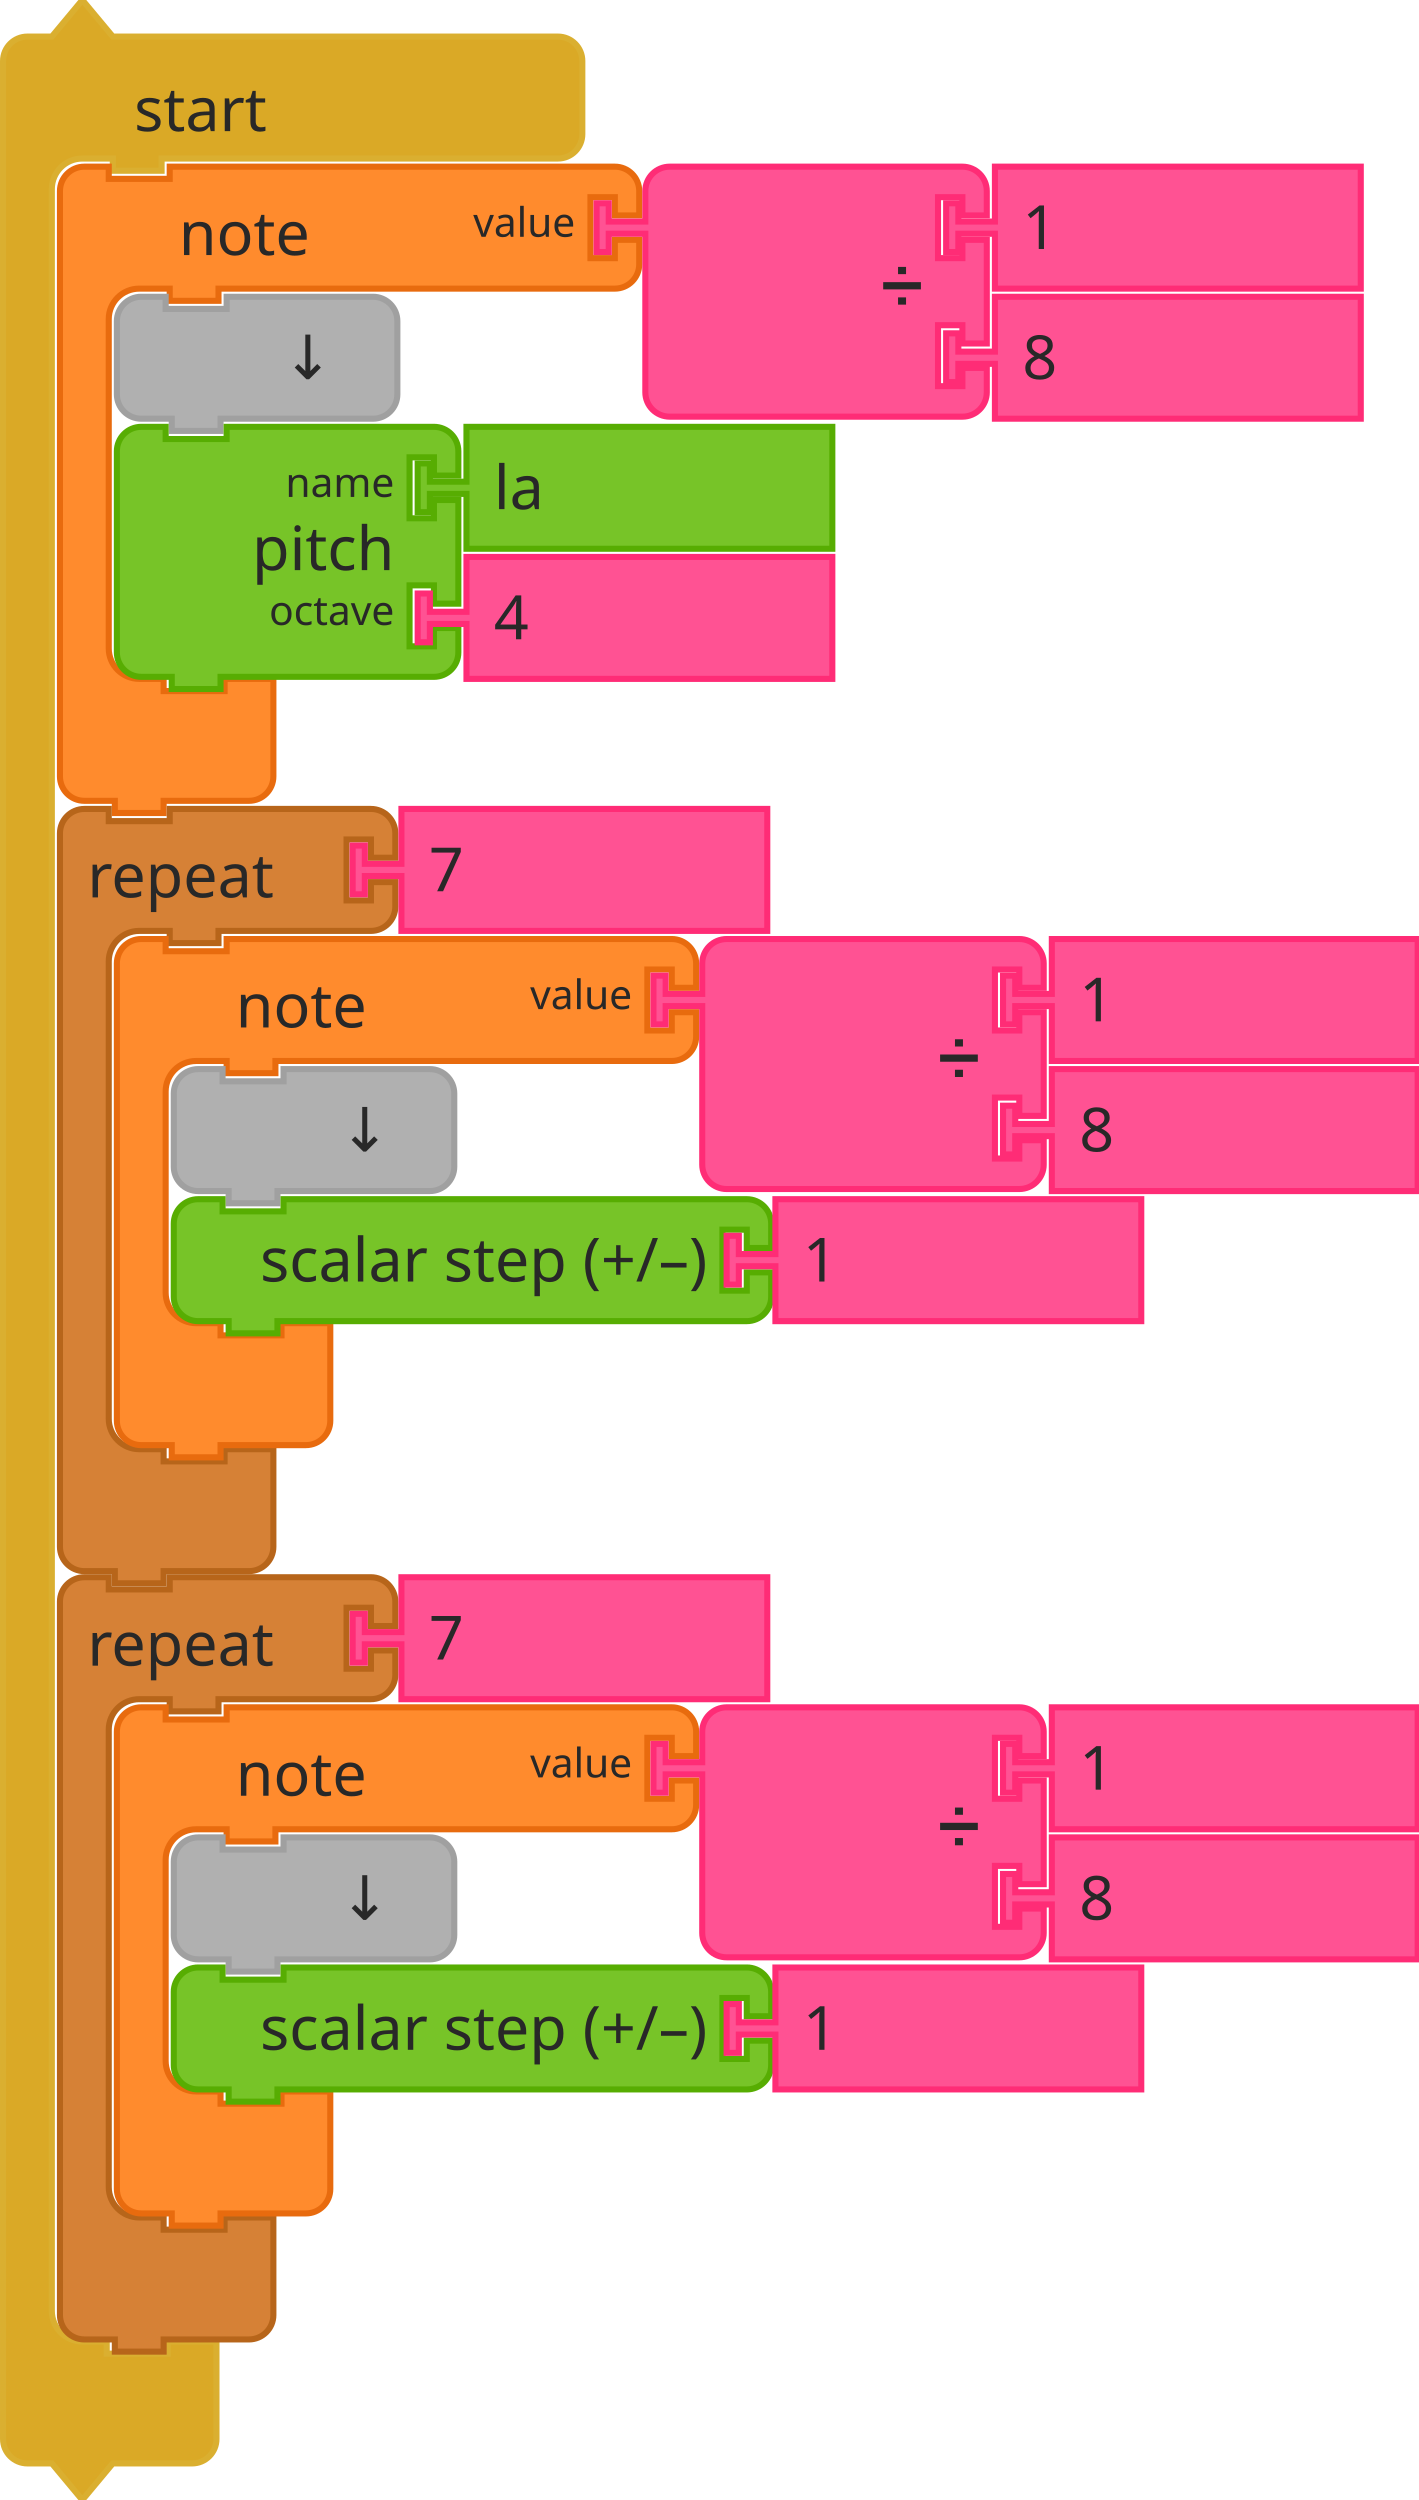
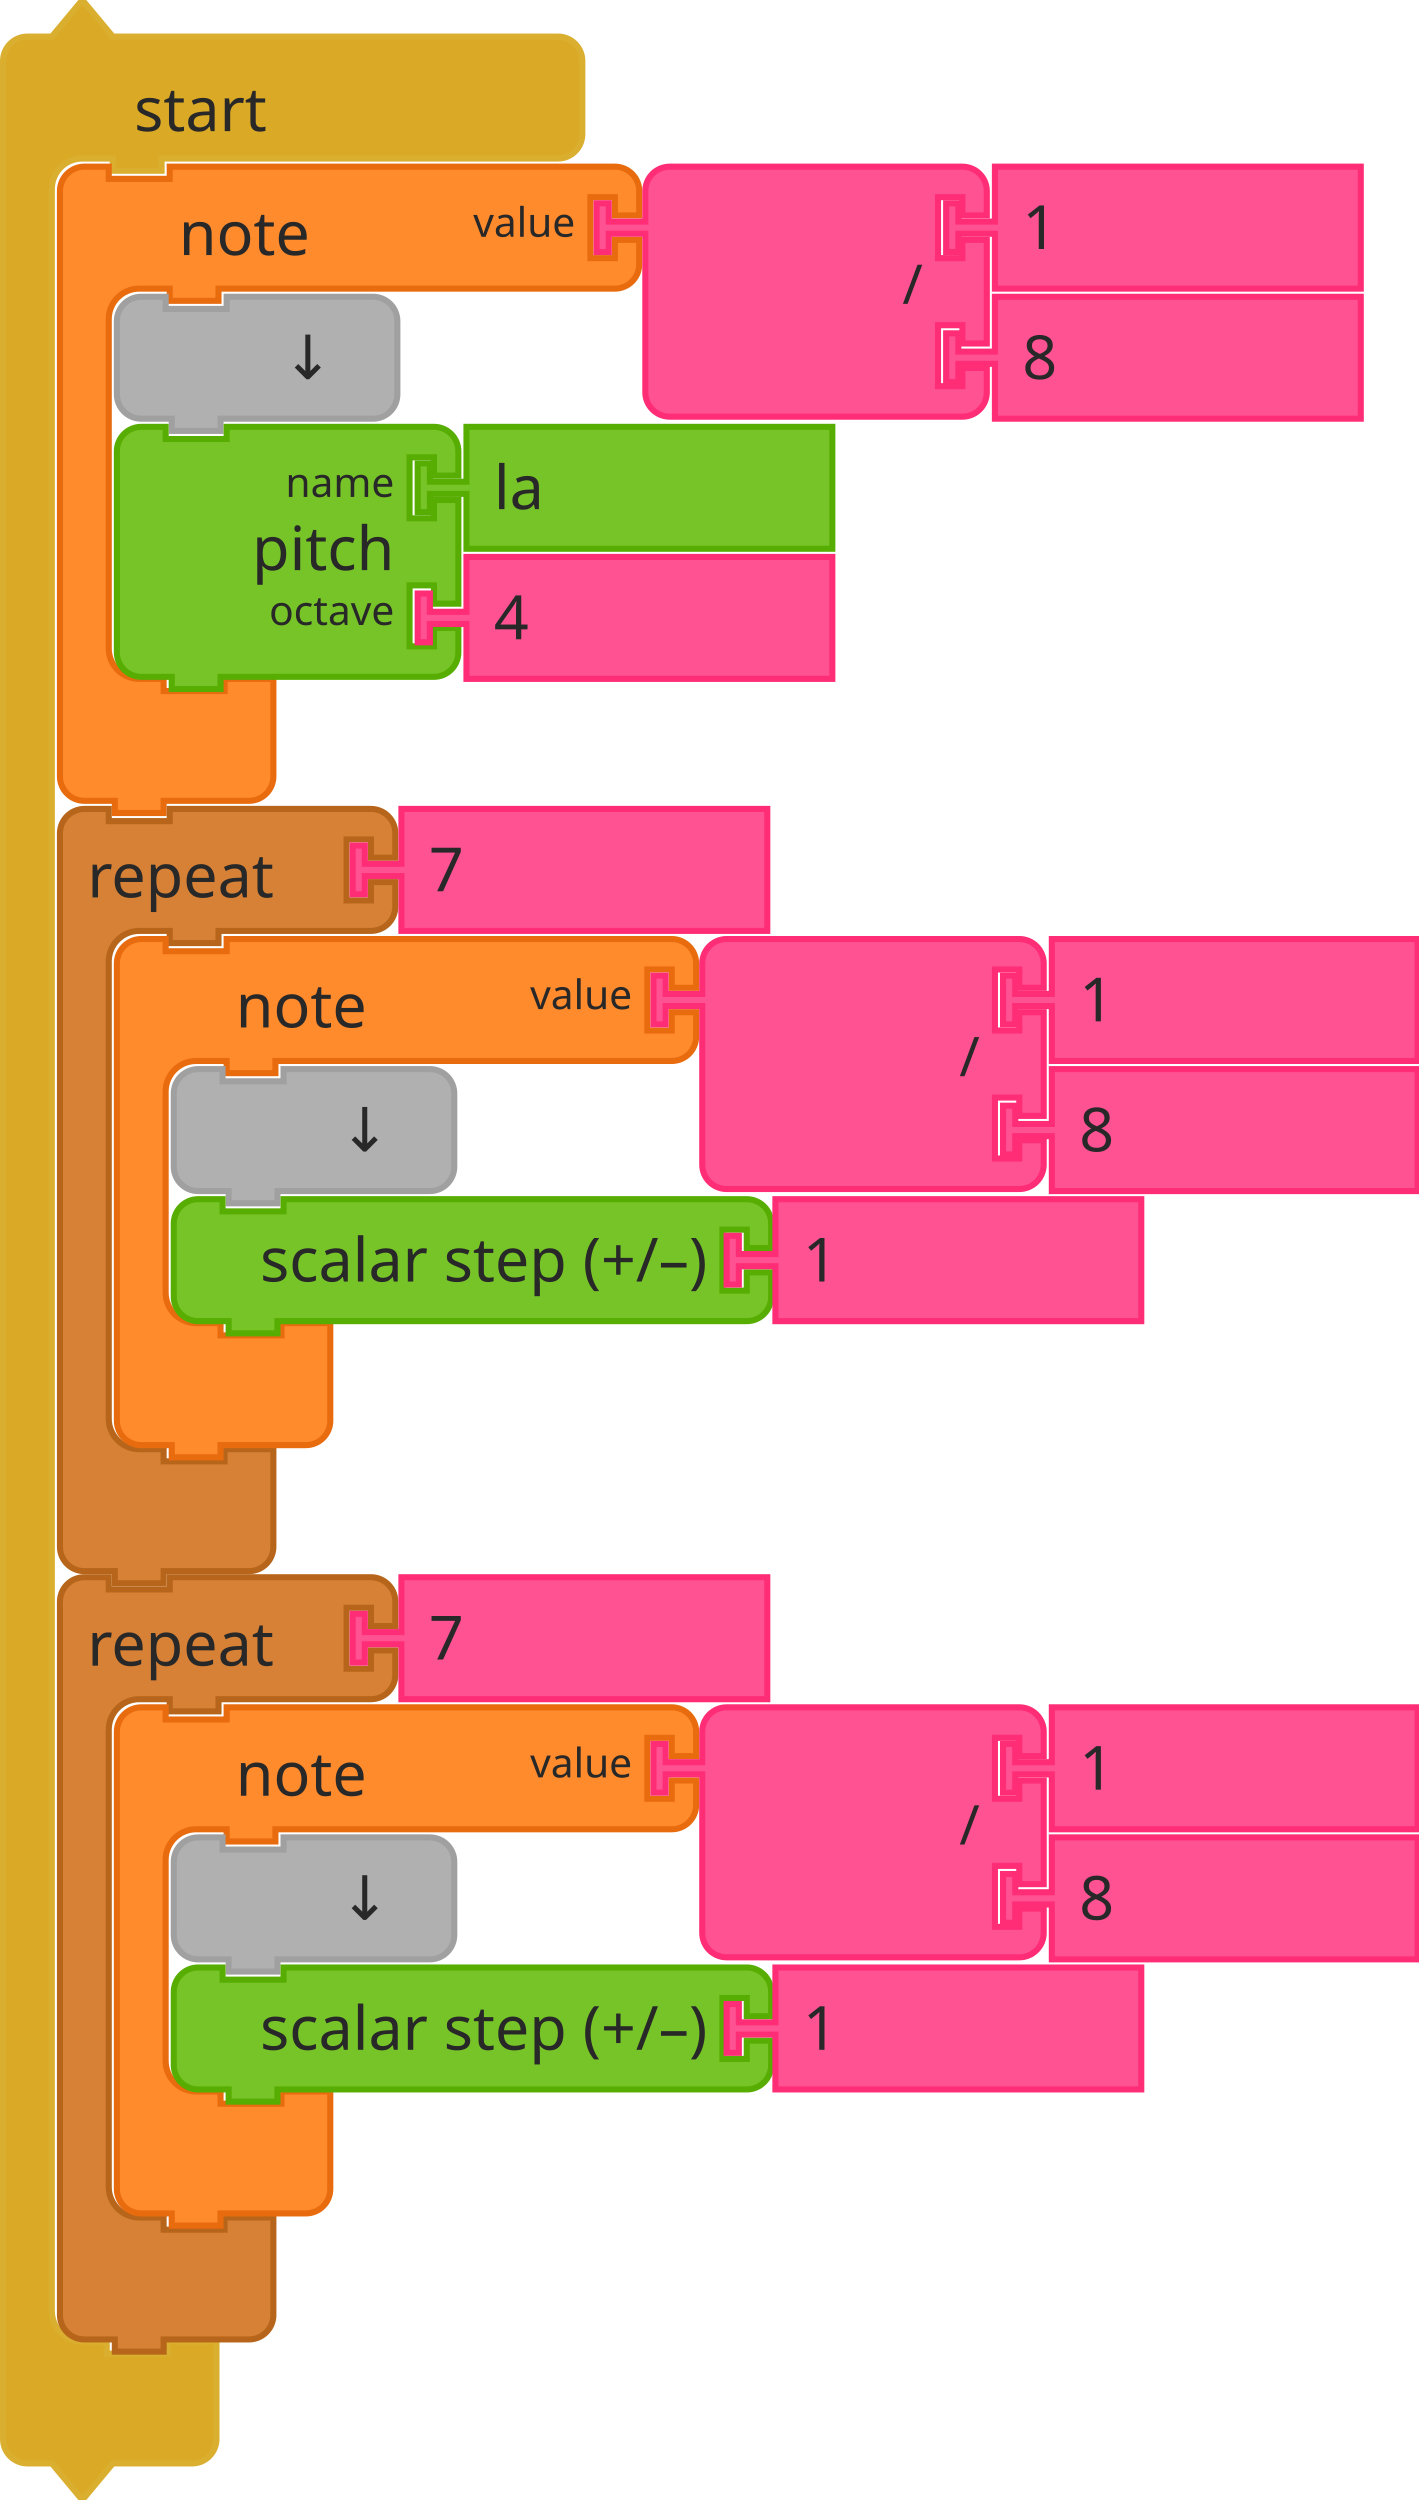
<svg xmlns="http://www.w3.org/2000/svg" width="349" height="615" style="" version="1.1" id="svg5931">
  <defs id="defs5935" />
  <rect id="backgroundrect" width="100%" height="100%" x="0" y="0" fill="none" stroke="none" />
  <g class="currentLayer" style="" id="g5929">
    <g id="svg_1" class="">
      <g id="svg_2">
        <g transform="translate(299,80) scale(1.5) " id="svg_3">
          <path d="m-198.833,-39.333 L-198.833,-43.333 A4,4 90 0 1 -194.833,-47.333 L-190.833,-47.333 L-185.833,-53.333 L-180.833,-47.333 L-171.833,-47.333 L-111.833,-47.333 L-107.833,-47.333 A4,4 90 0 1 -103.833,-43.333 L-103.833,-39.333 L-103.833,-35.333 L-103.833,-31.333 A4,4 90 0 1 -107.833,-27.333 L-111.833,-27.333 L-171.833,-27.333 L-172.833,-27.333 L-172.833,-25.333 L-180.833,-25.333 L-180.833,-27.333 L-181.833,-27.333 L-185.833,-27.333 A5,5 90 0 0 -190.833,-22.333 L-190.833,-18.333 L-190.833,-14.333 L-190.833,321.667 L-190.833,325.667 A5,5 90 0 0 -185.833,330.667 L-181.833,330.667 L-181.833,332.667 L-171.833,332.667 L-171.833,330.667 L-163.833,330.667 L-163.833,336.667 L-163.833,342.667 L-163.833,346.667 A4,4 90 0 1 -167.833,350.667 L-171.833,350.667 L-180.833,350.667 L-185.833,356.667 L-190.833,350.667 L-194.833,350.667 A4,4 90 0 1 -198.833,346.667 L-198.833,342.667 z" style="fill:#DAA926;fill-opacity:1;stroke:#DAAF30;stroke-width:1;stroke-linecap:round;stroke-opacity:1;" id="svg_4" />
          <text style="font-size:10px;fill:#282828;font-family:sans-serif;text-anchor:start" id="svg_5" y="-53.833" x="-199.333">
            <tspan x="-177.333" y="-31.833" id="svg_6">start</tspan>
          </text>
        </g>
      </g>
    </g>
    <g id="svg_15" class="">
      <g id="svg_16">
        <g transform="translate(313,121) scale(1.5) " id="svg_17">
          <path d="m-198.833,-45.333 L-198.833,-49.333 A4,4 90 0 1 -194.833,-53.333 L-190.833,-53.333 L-190.833,-51.333 L-180.833,-51.333 L-180.833,-53.333 L-171.833,-53.333 L-111.833,-53.333 L-107.833,-53.333 A4,4 90 0 1 -103.833,-49.333 L-103.833,-45.333 L-107.833,-45.333 L-107.833,-48.333 L-111.833,-48.333 L-111.833,-38.333 L-107.833,-38.333 L-107.833,-41.333 L-103.833,-41.333 L-103.833,-37.333 A4,4 90 0 1 -107.833,-33.333 L-111.833,-33.333 L-171.833,-33.333 L-172.833,-33.333 L-172.833,-31.333 L-180.833,-31.333 L-180.833,-33.333 L-181.833,-33.333 L-185.833,-33.333 A5,5 90 0 0 -190.833,-28.333 L-190.833,-24.333 L-190.833,-20.333 L-190.833,21.667 L-190.833,25.667 A5,5 90 0 0 -185.833,30.667 L-181.833,30.667 L-181.833,32.667 L-171.833,32.667 L-171.833,30.667 L-163.833,30.667 L-163.833,36.667 L-163.833,42.667 L-163.833,46.667 A4,4 90 0 1 -167.833,50.667 L-171.833,50.667 L-180.833,50.667 L-181.833,50.667 L-181.833,52.667 L-189.833,52.667 L-189.833,50.667 L-190.833,50.667 L-194.833,50.667 A4,4 90 0 1 -198.833,46.667 L-198.833,42.667 z" style="fill:#FF8B2D;fill-opacity:1;stroke:#E86B0E;stroke-width:1;stroke-linecap:round;stroke-opacity:1;" id="svg_18" />
          <text style="font-size:10px;fill:#282828;font-family:sans-serif;text-anchor:start" id="svg_19" y="-53.833" x="-199.333">
            <tspan x="-179.333" y="-38.833" id="svg_20">note</tspan>
          </text>
          <text style="font-size:6.667px;fill:#282828;font-family:sans-serif;text-anchor:end" id="svg_21" y="-53.833" x="-199.333">
            <tspan x="-114.333" y="-41.833" id="svg_22">value</tspan>
          </text>
        </g>
      </g>
      <g transform="translate(313,125) scale(0.5) " id="svg_23" />
    </g>
    <g id="svg_30" class="">
      <g transform="translate(445,121) scale(1.5) " id="svg_31">
        <path d="m-190.833,-45.333 L-190.833,-49.333 A4,4 90 0 1 -186.833,-53.333 L-182.833,-53.333 L-172.833,-53.333 L-142.833,-53.333 L-138.833,-53.333 A4,4 90 0 1 -134.833,-49.333 L-134.833,-45.333 L-138.833,-45.333 L-138.833,-48.333 L-142.833,-48.333 L-142.833,-38.333 L-138.833,-38.333 L-138.833,-41.333 L-134.833,-41.333 L-134.833,-24.333 L-138.833,-24.333 L-138.833,-27.333 L-142.833,-27.333 L-142.833,-17.333 L-138.833,-17.333 L-138.833,-20.333 L-134.833,-20.333 L-134.833,-16.333 A4,4 90 0 1 -138.833,-12.333 L-142.833,-12.333 L-172.833,-12.333 L-182.833,-12.333 L-186.833,-12.333 A4,4 90 0 1 -190.833,-16.333 L-190.833,-20.333 L-190.833,-41.333 L-190.833,-42.333 L-196.833,-42.333 L-196.833,-39.333 L-198.833,-39.333 L-198.833,-47.333 L-196.833,-47.333 L-196.833,-44.333 L-190.833,-44.333 L-190.833,-45.333 z" style="fill:#FF5293;fill-opacity:1;stroke:#FF2C76;stroke-width:1;stroke-linecap:round;stroke-opacity:1;" id="svg_32" />
        <text style="font-size:9px;fill:#282828;font-family:sans-serif;text-anchor:end" id="svg_33" y="-53.833" x="-199.333">
-           <tspan x="-145.333" y="-30.833" id="svg_34">➗</tspan>
+           <tspan x="-145.333" y="-30.833" id="svg_34">/</tspan>
        </text>
        <text style="font-size:6px;fill:#282828;font-family:sans-serif;text-anchor:end" id="svg_35" y="-53.833" x="-199.333">
          <tspan x="-145.333" y="-41.833" id="svg_36" />
        </text>
        <text style="font-size:6px;fill:#282828;font-family:sans-serif;text-anchor:end" id="svg_37" y="-53.833" x="-199.333">
          <tspan x="-145.333" y="-20.833" id="svg_38" />
        </text>
      </g>
    </g>
    <g id="svg_39" class="">
      <g transform="translate(531,121) scale(1.5) " id="svg_40">
        <path d="m-190.833,-53.333 L-130.833,-53.333 L-130.833,-33.333 L-190.833,-33.333 L-190.833,-41.333 L-190.833,-42.333 L-196.833,-42.333 L-196.833,-39.333 L-198.833,-39.333 L-198.833,-47.333 L-196.833,-47.333 L-196.833,-44.333 L-190.833,-44.333 L-190.833,-45.333 z" style="fill:#FF5293;fill-opacity:1;stroke:#FF2C76;stroke-width:1;stroke-linecap:round;stroke-opacity:1;" id="svg_41" />
        <text style="font-size:10px;fill:#282828;font-family:sans-serif;text-anchor:start" id="svg_42" y="-53.833" x="-199.333">
          <tspan x="-186.333" y="-39.833" id="svg_43">1</tspan>
        </text>
      </g>
    </g>
    <g id="svg_44" class="">
      <g transform="translate(531,153) scale(1.5) " id="svg_45">
        <path d="m-190.833,-53.333 L-130.833,-53.333 L-130.833,-33.333 L-190.833,-33.333 L-190.833,-41.333 L-190.833,-42.333 L-196.833,-42.333 L-196.833,-39.333 L-198.833,-39.333 L-198.833,-47.333 L-196.833,-47.333 L-196.833,-44.333 L-190.833,-44.333 L-190.833,-45.333 z" style="fill:#FF5293;fill-opacity:1;stroke:#FF2C76;stroke-width:1;stroke-linecap:round;stroke-opacity:1;" id="svg_46" />
        <text style="font-size:10px;fill:#282828;font-family:sans-serif;text-anchor:start" id="svg_47" y="-53.833" x="-199.333">
          <tspan x="-186.333" y="-39.833" id="svg_48">8</tspan>
        </text>
      </g>
    </g>
    <g id="svg_49" class="">
      <g transform="translate(327,153) scale(1.5) " id="svg_50">
        <path d="m-198.833,-45.333 L-198.833,-49.333 A4,4 90 0 1 -194.833,-53.333 L-190.833,-53.333 L-190.833,-51.333 L-180.833,-51.333 L-180.833,-53.333 L-160.833,-53.333 L-156.833,-53.333 A4,4 90 0 1 -152.833,-49.333 L-152.833,-45.333 L-152.833,-41.333 L-152.833,-37.333 A4,4 90 0 1 -156.833,-33.333 L-160.833,-33.333 L-180.833,-33.333 L-181.833,-33.333 L-181.833,-31.333 L-189.833,-31.333 L-189.833,-33.333 L-190.833,-33.333 L-194.833,-33.333 A4,4 90 0 1 -198.833,-37.333 L-198.833,-41.333 z" style="fill:#B0B0B0;fill-opacity:1;stroke:#A0A0A0;stroke-width:1;stroke-linecap:round;stroke-opacity:1;" id="svg_51" />
        <text style="font-size:10px;fill:#282828;font-family:sans-serif;text-anchor:end" id="svg_52" y="-53.833" x="-199.333">
          <tspan x="-163.333" y="-39.833" id="svg_53">↓</tspan>
        </text>
      </g>
    </g>
    <g id="svg_54" class="">
      <g transform="translate(327,185) scale(1.5) " id="svg_55">
        <path d="m-198.833,-45.333 L-198.833,-49.333 A4,4 90 0 1 -194.833,-53.333 L-190.833,-53.333 L-190.833,-51.333 L-180.833,-51.333 L-180.833,-53.333 L-150.833,-53.333 L-146.833,-53.333 A4,4 90 0 1 -142.833,-49.333 L-142.833,-45.333 L-146.833,-45.333 L-146.833,-48.333 L-150.833,-48.333 L-150.833,-38.333 L-146.833,-38.333 L-146.833,-41.333 L-142.833,-41.333 L-142.833,-24.333 L-146.833,-24.333 L-146.833,-27.333 L-150.833,-27.333 L-150.833,-17.333 L-146.833,-17.333 L-146.833,-20.333 L-142.833,-20.333 L-142.833,-16.333 A4,4 90 0 1 -146.833,-12.333 L-150.833,-12.333 L-180.833,-12.333 L-181.833,-12.333 L-181.833,-10.333 L-189.833,-10.333 L-189.833,-12.333 L-190.833,-12.333 L-194.833,-12.333 A4,4 90 0 1 -198.833,-16.333 L-198.833,-20.333 L-198.833,-41.333 L-198.833,-45.333 z" style="fill:#77C428;fill-opacity:1;stroke:#57AD02;stroke-width:1;stroke-linecap:round;stroke-opacity:1;" id="svg_56" />
        <text style="font-size:10px;fill:#282828;font-family:sans-serif;text-anchor:end" id="svg_57" y="-53.833" x="-199.333">
          <tspan x="-153.333" y="-29.833" id="svg_58">pitch</tspan>
        </text>
        <text style="font-size:6.667px;fill:#282828;font-family:sans-serif;text-anchor:end" id="svg_59" y="-53.833" x="-199.333">
          <tspan x="-153.333" y="-41.833" id="svg_60">name</tspan>
        </text>
        <text style="font-size:6.667px;fill:#282828;font-family:sans-serif;text-anchor:end" id="svg_61" y="-53.833" x="-199.333">
          <tspan x="-153.333" y="-20.833" id="svg_62">octave</tspan>
        </text>
      </g>
    </g>
    <g id="svg_63" class="">
      <g transform="translate(401,185) scale(1.5) " id="svg_64">
        <path d="m-190.833,-53.333 L-130.833,-53.333 L-130.833,-33.333 L-190.833,-33.333 L-190.833,-41.333 L-190.833,-42.333 L-196.833,-42.333 L-196.833,-39.333 L-198.833,-39.333 L-198.833,-47.333 L-196.833,-47.333 L-196.833,-44.333 L-190.833,-44.333 L-190.833,-45.333 z" style="fill:#77C428;fill-opacity:1;stroke:#57AD02;stroke-width:1;stroke-linecap:round;stroke-opacity:1;" id="svg_65" />
        <text style="font-size:10px;fill:#282828;font-family:sans-serif;text-anchor:start" id="svg_66" y="-53.833" x="-199.333">
          <tspan x="-186.333" y="-39.833" id="svg_67">la</tspan>
        </text>
      </g>
    </g>
    <g id="svg_68" class="">
      <g transform="translate(401,217) scale(1.5) " id="svg_69">
        <path d="m-190.833,-53.333 L-130.833,-53.333 L-130.833,-33.333 L-190.833,-33.333 L-190.833,-41.333 L-190.833,-42.333 L-196.833,-42.333 L-196.833,-39.333 L-198.833,-39.333 L-198.833,-47.333 L-196.833,-47.333 L-196.833,-44.333 L-190.833,-44.333 L-190.833,-45.333 z" style="fill:#FF5293;fill-opacity:1;stroke:#FF2C76;stroke-width:1;stroke-linecap:round;stroke-opacity:1;" id="svg_70" />
        <text style="font-size:10px;fill:#282828;font-family:sans-serif;text-anchor:start" id="svg_71" y="-53.833" x="-199.333">
          <tspan x="-186.333" y="-39.833" id="svg_72">4</tspan>
        </text>
      </g>
    </g>
    <g id="svg_73" class="">
      <g transform="translate(313,279) scale(1.5) " id="svg_74">
        <path d="m-198.833,-45.333 L-198.833,-49.333 A4,4 90 0 1 -194.833,-53.333 L-190.833,-53.333 L-190.833,-51.333 L-180.833,-51.333 L-180.833,-53.333 L-171.833,-53.333 L-151.833,-53.333 L-147.833,-53.333 A4,4 90 0 1 -143.833,-49.333 L-143.833,-45.333 L-147.833,-45.333 L-147.833,-48.333 L-151.833,-48.333 L-151.833,-38.333 L-147.833,-38.333 L-147.833,-41.333 L-143.833,-41.333 L-143.833,-37.333 A4,4 90 0 1 -147.833,-33.333 L-151.833,-33.333 L-171.833,-33.333 L-172.833,-33.333 L-172.833,-31.333 L-180.833,-31.333 L-180.833,-33.333 L-181.833,-33.333 L-185.833,-33.333 A5,5 90 0 0 -190.833,-28.333 L-190.833,-24.333 L-190.833,-20.333 L-190.833,42.667 L-190.833,46.667 A5,5 90 0 0 -185.833,51.667 L-181.833,51.667 L-181.833,53.667 L-171.833,53.667 L-171.833,51.667 L-163.833,51.667 L-163.833,57.667 L-163.833,63.667 L-163.833,67.667 A4,4 90 0 1 -167.833,71.667 L-171.833,71.667 L-180.833,71.667 L-181.833,71.667 L-181.833,73.667 L-189.833,73.667 L-189.833,71.667 L-190.833,71.667 L-194.833,71.667 A4,4 90 0 1 -198.833,67.667 L-198.833,63.667 z" style="fill:#D68136;fill-opacity:1;stroke:#B7651A;stroke-width:1;stroke-linecap:round;stroke-opacity:1;" id="svg_75" />
        <text style="font-size:10px;fill:#282828;font-family:sans-serif;text-anchor:start" id="svg_76" y="-53.833" x="-199.333">
          <tspan x="-194.333" y="-38.833" id="svg_77">repeat</tspan>
        </text>
        <text style="font-size:6.667px;fill:#282828;font-family:sans-serif;text-anchor:end" id="svg_78" y="-53.833" x="-199.333">
          <tspan x="-154.333" y="-41.833" id="svg_79" />
        </text>
      </g>
    </g>
    <g id="svg_80" class="">
      <g transform="translate(385,279) scale(1.5) " id="svg_81">
        <path d="m-190.833,-53.333 L-130.833,-53.333 L-130.833,-33.333 L-190.833,-33.333 L-190.833,-41.333 L-190.833,-42.333 L-196.833,-42.333 L-196.833,-39.333 L-198.833,-39.333 L-198.833,-47.333 L-196.833,-47.333 L-196.833,-44.333 L-190.833,-44.333 L-190.833,-45.333 z" style="fill:#FF5293;fill-opacity:1;stroke:#FF2C76;stroke-width:1;stroke-linecap:round;stroke-opacity:1;" id="svg_82" />
        <text style="font-size:10px;fill:#282828;font-family:sans-serif;text-anchor:start" id="svg_83" y="-53.833" x="-199.333">
          <tspan x="-186.333" y="-39.833" id="svg_84">7</tspan>
        </text>
      </g>
    </g>
    <g id="svg_85" class="">
      <g id="svg_86">
        <g transform="translate(327,311) scale(1.5) " id="svg_87">
          <path d="m-198.833,-45.333 L-198.833,-49.333 A4,4 90 0 1 -194.833,-53.333 L-190.833,-53.333 L-190.833,-51.333 L-180.833,-51.333 L-180.833,-53.333 L-171.833,-53.333 L-111.833,-53.333 L-107.833,-53.333 A4,4 90 0 1 -103.833,-49.333 L-103.833,-45.333 L-107.833,-45.333 L-107.833,-48.333 L-111.833,-48.333 L-111.833,-38.333 L-107.833,-38.333 L-107.833,-41.333 L-103.833,-41.333 L-103.833,-37.333 A4,4 90 0 1 -107.833,-33.333 L-111.833,-33.333 L-171.833,-33.333 L-172.833,-33.333 L-172.833,-31.333 L-180.833,-31.333 L-180.833,-33.333 L-181.833,-33.333 L-185.833,-33.333 A5,5 90 0 0 -190.833,-28.333 L-190.833,-24.333 L-190.833,-20.333 L-190.833,0.667 L-190.833,4.667 A5,5 90 0 0 -185.833,9.667 L-181.833,9.667 L-181.833,11.667 L-171.833,11.667 L-171.833,9.667 L-163.833,9.667 L-163.833,15.667 L-163.833,21.667 L-163.833,25.667 A4,4 90 0 1 -167.833,29.667 L-171.833,29.667 L-180.833,29.667 L-181.833,29.667 L-181.833,31.667 L-189.833,31.667 L-189.833,29.667 L-190.833,29.667 L-194.833,29.667 A4,4 90 0 1 -198.833,25.667 L-198.833,21.667 z" style="fill:#FF8B2D;fill-opacity:1;stroke:#E86B0E;stroke-width:1;stroke-linecap:round;stroke-opacity:1;" id="svg_88" />
          <text style="font-size:10px;fill:#282828;font-family:sans-serif;text-anchor:start" id="svg_89" y="-53.833" x="-199.333">
            <tspan x="-179.333" y="-38.833" id="svg_90">note</tspan>
          </text>
          <text style="font-size:6.667px;fill:#282828;font-family:sans-serif;text-anchor:end" id="svg_91" y="-53.833" x="-199.333">
            <tspan x="-114.333" y="-41.833" id="svg_92">value</tspan>
          </text>
        </g>
      </g>
      <g transform="translate(327,315) scale(0.5) " id="svg_93" />
    </g>
    <g id="svg_100" class="">
      <g transform="translate(459,311) scale(1.5) " id="svg_101">
        <path d="m-190.833,-45.333 L-190.833,-49.333 A4,4 90 0 1 -186.833,-53.333 L-182.833,-53.333 L-172.833,-53.333 L-142.833,-53.333 L-138.833,-53.333 A4,4 90 0 1 -134.833,-49.333 L-134.833,-45.333 L-138.833,-45.333 L-138.833,-48.333 L-142.833,-48.333 L-142.833,-38.333 L-138.833,-38.333 L-138.833,-41.333 L-134.833,-41.333 L-134.833,-24.333 L-138.833,-24.333 L-138.833,-27.333 L-142.833,-27.333 L-142.833,-17.333 L-138.833,-17.333 L-138.833,-20.333 L-134.833,-20.333 L-134.833,-16.333 A4,4 90 0 1 -138.833,-12.333 L-142.833,-12.333 L-172.833,-12.333 L-182.833,-12.333 L-186.833,-12.333 A4,4 90 0 1 -190.833,-16.333 L-190.833,-20.333 L-190.833,-41.333 L-190.833,-42.333 L-196.833,-42.333 L-196.833,-39.333 L-198.833,-39.333 L-198.833,-47.333 L-196.833,-47.333 L-196.833,-44.333 L-190.833,-44.333 L-190.833,-45.333 z" style="fill:#FF5293;fill-opacity:1;stroke:#FF2C76;stroke-width:1;stroke-linecap:round;stroke-opacity:1;" id="svg_102" />
        <text style="font-size:9px;fill:#282828;font-family:sans-serif;text-anchor:end" id="svg_103" y="-53.833" x="-199.333">
-           <tspan x="-145.333" y="-30.833" id="svg_104">➗</tspan>
+           <tspan x="-145.333" y="-30.833" id="svg_104">/</tspan>
        </text>
        <text style="font-size:6px;fill:#282828;font-family:sans-serif;text-anchor:end" id="svg_105" y="-53.833" x="-199.333">
          <tspan x="-145.333" y="-41.833" id="svg_106" />
        </text>
        <text style="font-size:6px;fill:#282828;font-family:sans-serif;text-anchor:end" id="svg_107" y="-53.833" x="-199.333">
          <tspan x="-145.333" y="-20.833" id="svg_108" />
        </text>
      </g>
    </g>
    <g id="svg_109" class="">
      <g transform="translate(545,311) scale(1.5) " id="svg_110">
        <path d="m-190.833,-53.333 L-130.833,-53.333 L-130.833,-33.333 L-190.833,-33.333 L-190.833,-41.333 L-190.833,-42.333 L-196.833,-42.333 L-196.833,-39.333 L-198.833,-39.333 L-198.833,-47.333 L-196.833,-47.333 L-196.833,-44.333 L-190.833,-44.333 L-190.833,-45.333 z" style="fill:#FF5293;fill-opacity:1;stroke:#FF2C76;stroke-width:1;stroke-linecap:round;stroke-opacity:1;" id="svg_111" />
        <text style="font-size:10px;fill:#282828;font-family:sans-serif;text-anchor:start" id="svg_112" y="-53.833" x="-199.333">
          <tspan x="-186.333" y="-39.833" id="svg_113">1</tspan>
        </text>
      </g>
    </g>
    <g id="svg_114" class="">
      <g transform="translate(545,343) scale(1.5) " id="svg_115">
        <path d="m-190.833,-53.333 L-130.833,-53.333 L-130.833,-33.333 L-190.833,-33.333 L-190.833,-41.333 L-190.833,-42.333 L-196.833,-42.333 L-196.833,-39.333 L-198.833,-39.333 L-198.833,-47.333 L-196.833,-47.333 L-196.833,-44.333 L-190.833,-44.333 L-190.833,-45.333 z" style="fill:#FF5293;fill-opacity:1;stroke:#FF2C76;stroke-width:1;stroke-linecap:round;stroke-opacity:1;" id="svg_116" />
        <text style="font-size:10px;fill:#282828;font-family:sans-serif;text-anchor:start" id="svg_117" y="-53.833" x="-199.333">
          <tspan x="-186.333" y="-39.833" id="svg_118">8</tspan>
        </text>
      </g>
    </g>
    <g id="svg_119" class="">
      <g transform="translate(341,343) scale(1.5) " id="svg_120">
        <path d="m-198.833,-45.333 L-198.833,-49.333 A4,4 90 0 1 -194.833,-53.333 L-190.833,-53.333 L-190.833,-51.333 L-180.833,-51.333 L-180.833,-53.333 L-160.833,-53.333 L-156.833,-53.333 A4,4 90 0 1 -152.833,-49.333 L-152.833,-45.333 L-152.833,-41.333 L-152.833,-37.333 A4,4 90 0 1 -156.833,-33.333 L-160.833,-33.333 L-180.833,-33.333 L-181.833,-33.333 L-181.833,-31.333 L-189.833,-31.333 L-189.833,-33.333 L-190.833,-33.333 L-194.833,-33.333 A4,4 90 0 1 -198.833,-37.333 L-198.833,-41.333 z" style="fill:#B0B0B0;fill-opacity:1;stroke:#A0A0A0;stroke-width:1;stroke-linecap:round;stroke-opacity:1;" id="svg_121" />
        <text style="font-size:10px;fill:#282828;font-family:sans-serif;text-anchor:end" id="svg_122" y="-53.833" x="-199.333">
          <tspan x="-163.333" y="-39.833" id="svg_123">↓</tspan>
        </text>
      </g>
    </g>
    <g id="svg_124" class="">
      <g transform="translate(341,375) scale(1.5) " id="svg_125">
        <path d="m-198.833,-45.333 L-198.833,-49.333 A4,4 90 0 1 -194.833,-53.333 L-190.833,-53.333 L-190.833,-51.333 L-180.833,-51.333 L-180.833,-53.333 L-108.861,-53.333 L-104.861,-53.333 A4,4 90 0 1 -100.861,-49.333 L-100.861,-45.333 L-104.861,-45.333 L-104.861,-48.333 L-108.861,-48.333 L-108.861,-38.333 L-104.861,-38.333 L-104.861,-41.333 L-100.861,-41.333 L-100.861,-37.333 A4,4 90 0 1 -104.861,-33.333 L-108.861,-33.333 L-180.833,-33.333 L-181.833,-33.333 L-181.833,-31.333 L-189.833,-31.333 L-189.833,-33.333 L-190.833,-33.333 L-194.833,-33.333 A4,4 90 0 1 -198.833,-37.333 L-198.833,-41.333 L-198.833,-45.333 z" style="fill:#77C428;fill-opacity:1;stroke:#57AD02;stroke-width:1;stroke-linecap:round;stroke-opacity:1;" id="svg_126" />
        <text style="font-size:10px;fill:#282828;font-family:sans-serif;text-anchor:end" id="svg_127" y="-53.833" x="-199.333">
          <tspan x="-111.333" y="-39.833" id="svg_128">scalar step (+/–)</tspan>
        </text>
        <text style="font-size:6.667px;fill:#282828;font-family:sans-serif;text-anchor:end" id="svg_129" y="-53.833" x="-199.333">
          <tspan x="-111.333" y="-41.833" id="svg_130" />
        </text>
      </g>
    </g>
    <g id="svg_131" class="">
      <g transform="translate(477,375) scale(1.5) " id="svg_132">
        <path d="m-190.833,-53.333 L-130.833,-53.333 L-130.833,-33.333 L-190.833,-33.333 L-190.833,-41.333 L-190.833,-42.333 L-196.833,-42.333 L-196.833,-39.333 L-198.833,-39.333 L-198.833,-47.333 L-196.833,-47.333 L-196.833,-44.333 L-190.833,-44.333 L-190.833,-45.333 z" style="fill:#FF5293;fill-opacity:1;stroke:#FF2C76;stroke-width:1;stroke-linecap:round;stroke-opacity:1;" id="svg_133" />
        <text style="font-size:10px;fill:#282828;font-family:sans-serif;text-anchor:start" id="svg_134" y="-53.833" x="-199.333">
          <tspan x="-186.333" y="-39.833" id="svg_135">1</tspan>
        </text>
      </g>
    </g>
    <g id="svg_136" class="">
      <g transform="translate(313,468) scale(1.5) " id="svg_137">
        <path d="m-198.833,-45.333 L-198.833,-49.333 A4,4 90 0 1 -194.833,-53.333 L-190.833,-53.333 L-190.833,-51.333 L-180.833,-51.333 L-180.833,-53.333 L-171.833,-53.333 L-151.833,-53.333 L-147.833,-53.333 A4,4 90 0 1 -143.833,-49.333 L-143.833,-45.333 L-147.833,-45.333 L-147.833,-48.333 L-151.833,-48.333 L-151.833,-38.333 L-147.833,-38.333 L-147.833,-41.333 L-143.833,-41.333 L-143.833,-37.333 A4,4 90 0 1 -147.833,-33.333 L-151.833,-33.333 L-171.833,-33.333 L-172.833,-33.333 L-172.833,-31.333 L-180.833,-31.333 L-180.833,-33.333 L-181.833,-33.333 L-185.833,-33.333 A5,5 90 0 0 -190.833,-28.333 L-190.833,-24.333 L-190.833,-20.333 L-190.833,42.667 L-190.833,46.667 A5,5 90 0 0 -185.833,51.667 L-181.833,51.667 L-181.833,53.667 L-171.833,53.667 L-171.833,51.667 L-163.833,51.667 L-163.833,57.667 L-163.833,63.667 L-163.833,67.667 A4,4 90 0 1 -167.833,71.667 L-171.833,71.667 L-180.833,71.667 L-181.833,71.667 L-181.833,73.667 L-189.833,73.667 L-189.833,71.667 L-190.833,71.667 L-194.833,71.667 A4,4 90 0 1 -198.833,67.667 L-198.833,63.667 z" style="fill:#D68136;fill-opacity:1;stroke:#B7651A;stroke-width:1;stroke-linecap:round;stroke-opacity:1;" id="svg_138" />
        <text style="font-size:10px;fill:#282828;font-family:sans-serif;text-anchor:start" id="svg_139" y="-53.833" x="-199.333">
          <tspan x="-194.333" y="-38.833" id="svg_140">repeat</tspan>
        </text>
        <text style="font-size:6.667px;fill:#282828;font-family:sans-serif;text-anchor:end" id="svg_141" y="-53.833" x="-199.333">
          <tspan x="-154.333" y="-41.833" id="svg_142" />
        </text>
      </g>
    </g>
    <g id="svg_143" class="">
      <g transform="translate(385,468) scale(1.5) " id="svg_144">
        <path d="m-190.833,-53.333 L-130.833,-53.333 L-130.833,-33.333 L-190.833,-33.333 L-190.833,-41.333 L-190.833,-42.333 L-196.833,-42.333 L-196.833,-39.333 L-198.833,-39.333 L-198.833,-47.333 L-196.833,-47.333 L-196.833,-44.333 L-190.833,-44.333 L-190.833,-45.333 z" style="fill:#FF5293;fill-opacity:1;stroke:#FF2C76;stroke-width:1;stroke-linecap:round;stroke-opacity:1;" id="svg_145" />
        <text style="font-size:10px;fill:#282828;font-family:sans-serif;text-anchor:start" id="svg_146" y="-53.833" x="-199.333">
          <tspan x="-186.333" y="-39.833" id="svg_147">7</tspan>
        </text>
      </g>
    </g>
    <g id="svg_148" class="">
      <g id="svg_149">
        <g transform="translate(327,500) scale(1.5) " id="svg_150">
          <path d="m-198.833,-45.333 L-198.833,-49.333 A4,4 90 0 1 -194.833,-53.333 L-190.833,-53.333 L-190.833,-51.333 L-180.833,-51.333 L-180.833,-53.333 L-171.833,-53.333 L-111.833,-53.333 L-107.833,-53.333 A4,4 90 0 1 -103.833,-49.333 L-103.833,-45.333 L-107.833,-45.333 L-107.833,-48.333 L-111.833,-48.333 L-111.833,-38.333 L-107.833,-38.333 L-107.833,-41.333 L-103.833,-41.333 L-103.833,-37.333 A4,4 90 0 1 -107.833,-33.333 L-111.833,-33.333 L-171.833,-33.333 L-172.833,-33.333 L-172.833,-31.333 L-180.833,-31.333 L-180.833,-33.333 L-181.833,-33.333 L-185.833,-33.333 A5,5 90 0 0 -190.833,-28.333 L-190.833,-24.333 L-190.833,-20.333 L-190.833,0.667 L-190.833,4.667 A5,5 90 0 0 -185.833,9.667 L-181.833,9.667 L-181.833,11.667 L-171.833,11.667 L-171.833,9.667 L-163.833,9.667 L-163.833,15.667 L-163.833,21.667 L-163.833,25.667 A4,4 90 0 1 -167.833,29.667 L-171.833,29.667 L-180.833,29.667 L-181.833,29.667 L-181.833,31.667 L-189.833,31.667 L-189.833,29.667 L-190.833,29.667 L-194.833,29.667 A4,4 90 0 1 -198.833,25.667 L-198.833,21.667 z" style="fill:#FF8B2D;fill-opacity:1;stroke:#E86B0E;stroke-width:1;stroke-linecap:round;stroke-opacity:1;" id="svg_151" />
          <text style="font-size:10px;fill:#282828;font-family:sans-serif;text-anchor:start" id="svg_152" y="-53.833" x="-199.333">
            <tspan x="-179.333" y="-38.833" id="svg_153">note</tspan>
          </text>
          <text style="font-size:6.667px;fill:#282828;font-family:sans-serif;text-anchor:end" id="svg_154" y="-53.833" x="-199.333">
            <tspan x="-114.333" y="-41.833" id="svg_155">value</tspan>
          </text>
        </g>
      </g>
    </g>
    <g id="svg_163" class="">
      <g transform="translate(459,500) scale(1.5) " id="svg_164">
        <path d="m-190.833,-45.333 L-190.833,-49.333 A4,4 90 0 1 -186.833,-53.333 L-182.833,-53.333 L-172.833,-53.333 L-142.833,-53.333 L-138.833,-53.333 A4,4 90 0 1 -134.833,-49.333 L-134.833,-45.333 L-138.833,-45.333 L-138.833,-48.333 L-142.833,-48.333 L-142.833,-38.333 L-138.833,-38.333 L-138.833,-41.333 L-134.833,-41.333 L-134.833,-24.333 L-138.833,-24.333 L-138.833,-27.333 L-142.833,-27.333 L-142.833,-17.333 L-138.833,-17.333 L-138.833,-20.333 L-134.833,-20.333 L-134.833,-16.333 A4,4 90 0 1 -138.833,-12.333 L-142.833,-12.333 L-172.833,-12.333 L-182.833,-12.333 L-186.833,-12.333 A4,4 90 0 1 -190.833,-16.333 L-190.833,-20.333 L-190.833,-41.333 L-190.833,-42.333 L-196.833,-42.333 L-196.833,-39.333 L-198.833,-39.333 L-198.833,-47.333 L-196.833,-47.333 L-196.833,-44.333 L-190.833,-44.333 L-190.833,-45.333 z" style="fill:#FF5293;fill-opacity:1;stroke:#FF2C76;stroke-width:1;stroke-linecap:round;stroke-opacity:1;" id="svg_165" />
        <text style="font-size:9px;fill:#282828;font-family:sans-serif;text-anchor:end" id="svg_166" y="-53.833" x="-199.333">
-           <tspan x="-145.333" y="-30.833" id="svg_167">➗</tspan>
+           <tspan x="-145.333" y="-30.833" id="svg_167">/</tspan>
        </text>
        <text style="font-size:6px;fill:#282828;font-family:sans-serif;text-anchor:end" id="svg_168" y="-53.833" x="-199.333">
          <tspan x="-145.333" y="-41.833" id="svg_169" />
        </text>
        <text style="font-size:6px;fill:#282828;font-family:sans-serif;text-anchor:end" id="svg_170" y="-53.833" x="-199.333">
          <tspan x="-145.333" y="-20.833" id="svg_171" />
        </text>
      </g>
    </g>
    <g id="svg_172" class="">
      <g transform="translate(545,500) scale(1.5) " id="svg_173">
        <path d="m-190.833,-53.333 L-130.833,-53.333 L-130.833,-33.333 L-190.833,-33.333 L-190.833,-41.333 L-190.833,-42.333 L-196.833,-42.333 L-196.833,-39.333 L-198.833,-39.333 L-198.833,-47.333 L-196.833,-47.333 L-196.833,-44.333 L-190.833,-44.333 L-190.833,-45.333 z" style="fill:#FF5293;fill-opacity:1;stroke:#FF2C76;stroke-width:1;stroke-linecap:round;stroke-opacity:1;" id="svg_174" />
        <text style="font-size:10px;fill:#282828;font-family:sans-serif;text-anchor:start" id="svg_175" y="-53.833" x="-199.333">
          <tspan x="-186.333" y="-39.833" id="svg_176">1</tspan>
        </text>
      </g>
    </g>
    <g id="svg_177" class="">
      <g transform="translate(545,532) scale(1.5) " id="svg_178">
        <path d="m-190.833,-53.333 L-130.833,-53.333 L-130.833,-33.333 L-190.833,-33.333 L-190.833,-41.333 L-190.833,-42.333 L-196.833,-42.333 L-196.833,-39.333 L-198.833,-39.333 L-198.833,-47.333 L-196.833,-47.333 L-196.833,-44.333 L-190.833,-44.333 L-190.833,-45.333 z" style="fill:#FF5293;fill-opacity:1;stroke:#FF2C76;stroke-width:1;stroke-linecap:round;stroke-opacity:1;" id="svg_179" />
        <text style="font-size:10px;fill:#282828;font-family:sans-serif;text-anchor:start" id="svg_180" y="-53.833" x="-199.333">
          <tspan x="-186.333" y="-39.833" id="svg_181">8</tspan>
        </text>
      </g>
    </g>
    <g id="svg_182" class="">
      <g transform="translate(341,532) scale(1.5) " id="svg_183">
        <path d="m-198.833,-45.333 L-198.833,-49.333 A4,4 90 0 1 -194.833,-53.333 L-190.833,-53.333 L-190.833,-51.333 L-180.833,-51.333 L-180.833,-53.333 L-160.833,-53.333 L-156.833,-53.333 A4,4 90 0 1 -152.833,-49.333 L-152.833,-45.333 L-152.833,-41.333 L-152.833,-37.333 A4,4 90 0 1 -156.833,-33.333 L-160.833,-33.333 L-180.833,-33.333 L-181.833,-33.333 L-181.833,-31.333 L-189.833,-31.333 L-189.833,-33.333 L-190.833,-33.333 L-194.833,-33.333 A4,4 90 0 1 -198.833,-37.333 L-198.833,-41.333 z" style="fill:#B0B0B0;fill-opacity:1;stroke:#A0A0A0;stroke-width:1;stroke-linecap:round;stroke-opacity:1;" id="svg_184" />
        <text style="font-size:10px;fill:#282828;font-family:sans-serif;text-anchor:end" id="svg_185" y="-53.833" x="-199.333">
          <tspan x="-163.333" y="-39.833" id="svg_186">↓</tspan>
        </text>
      </g>
    </g>
    <g id="svg_187" class="">
      <g transform="translate(341,564) scale(1.5) " id="svg_188">
        <path d="m-198.833,-45.333 L-198.833,-49.333 A4,4 90 0 1 -194.833,-53.333 L-190.833,-53.333 L-190.833,-51.333 L-180.833,-51.333 L-180.833,-53.333 L-108.861,-53.333 L-104.861,-53.333 A4,4 90 0 1 -100.861,-49.333 L-100.861,-45.333 L-104.861,-45.333 L-104.861,-48.333 L-108.861,-48.333 L-108.861,-38.333 L-104.861,-38.333 L-104.861,-41.333 L-100.861,-41.333 L-100.861,-37.333 A4,4 90 0 1 -104.861,-33.333 L-108.861,-33.333 L-180.833,-33.333 L-181.833,-33.333 L-181.833,-31.333 L-189.833,-31.333 L-189.833,-33.333 L-190.833,-33.333 L-194.833,-33.333 A4,4 90 0 1 -198.833,-37.333 L-198.833,-41.333 L-198.833,-45.333 z" style="fill:#77C428;fill-opacity:1;stroke:#57AD02;stroke-width:1;stroke-linecap:round;stroke-opacity:1;" id="svg_189" />
        <text style="font-size:10px;fill:#282828;font-family:sans-serif;text-anchor:end" id="svg_190" y="-53.833" x="-199.333">
          <tspan x="-111.333" y="-39.833" id="svg_191">scalar step (+/–)</tspan>
        </text>
        <text style="font-size:6.667px;fill:#282828;font-family:sans-serif;text-anchor:end" id="svg_192" y="-53.833" x="-199.333">
          <tspan x="-111.333" y="-41.833" id="svg_193" />
        </text>
      </g>
    </g>
    <g id="svg_194" class="">
      <g transform="translate(477,564) scale(1.5) " id="svg_195">
        <path d="m-190.833,-53.333 L-130.833,-53.333 L-130.833,-33.333 L-190.833,-33.333 L-190.833,-41.333 L-190.833,-42.333 L-196.833,-42.333 L-196.833,-39.333 L-198.833,-39.333 L-198.833,-47.333 L-196.833,-47.333 L-196.833,-44.333 L-190.833,-44.333 L-190.833,-45.333 z" style="fill:#FF5293;fill-opacity:1;stroke:#FF2C76;stroke-width:1;stroke-linecap:round;stroke-opacity:1;" id="svg_196" />
        <text style="font-size:10px;fill:#282828;font-family:sans-serif;text-anchor:start" id="svg_197" y="-53.833" x="-199.333">
          <tspan x="-186.333" y="-39.833" id="svg_198">1</tspan>
        </text>
      </g>
    </g>
  </g>
</svg>
